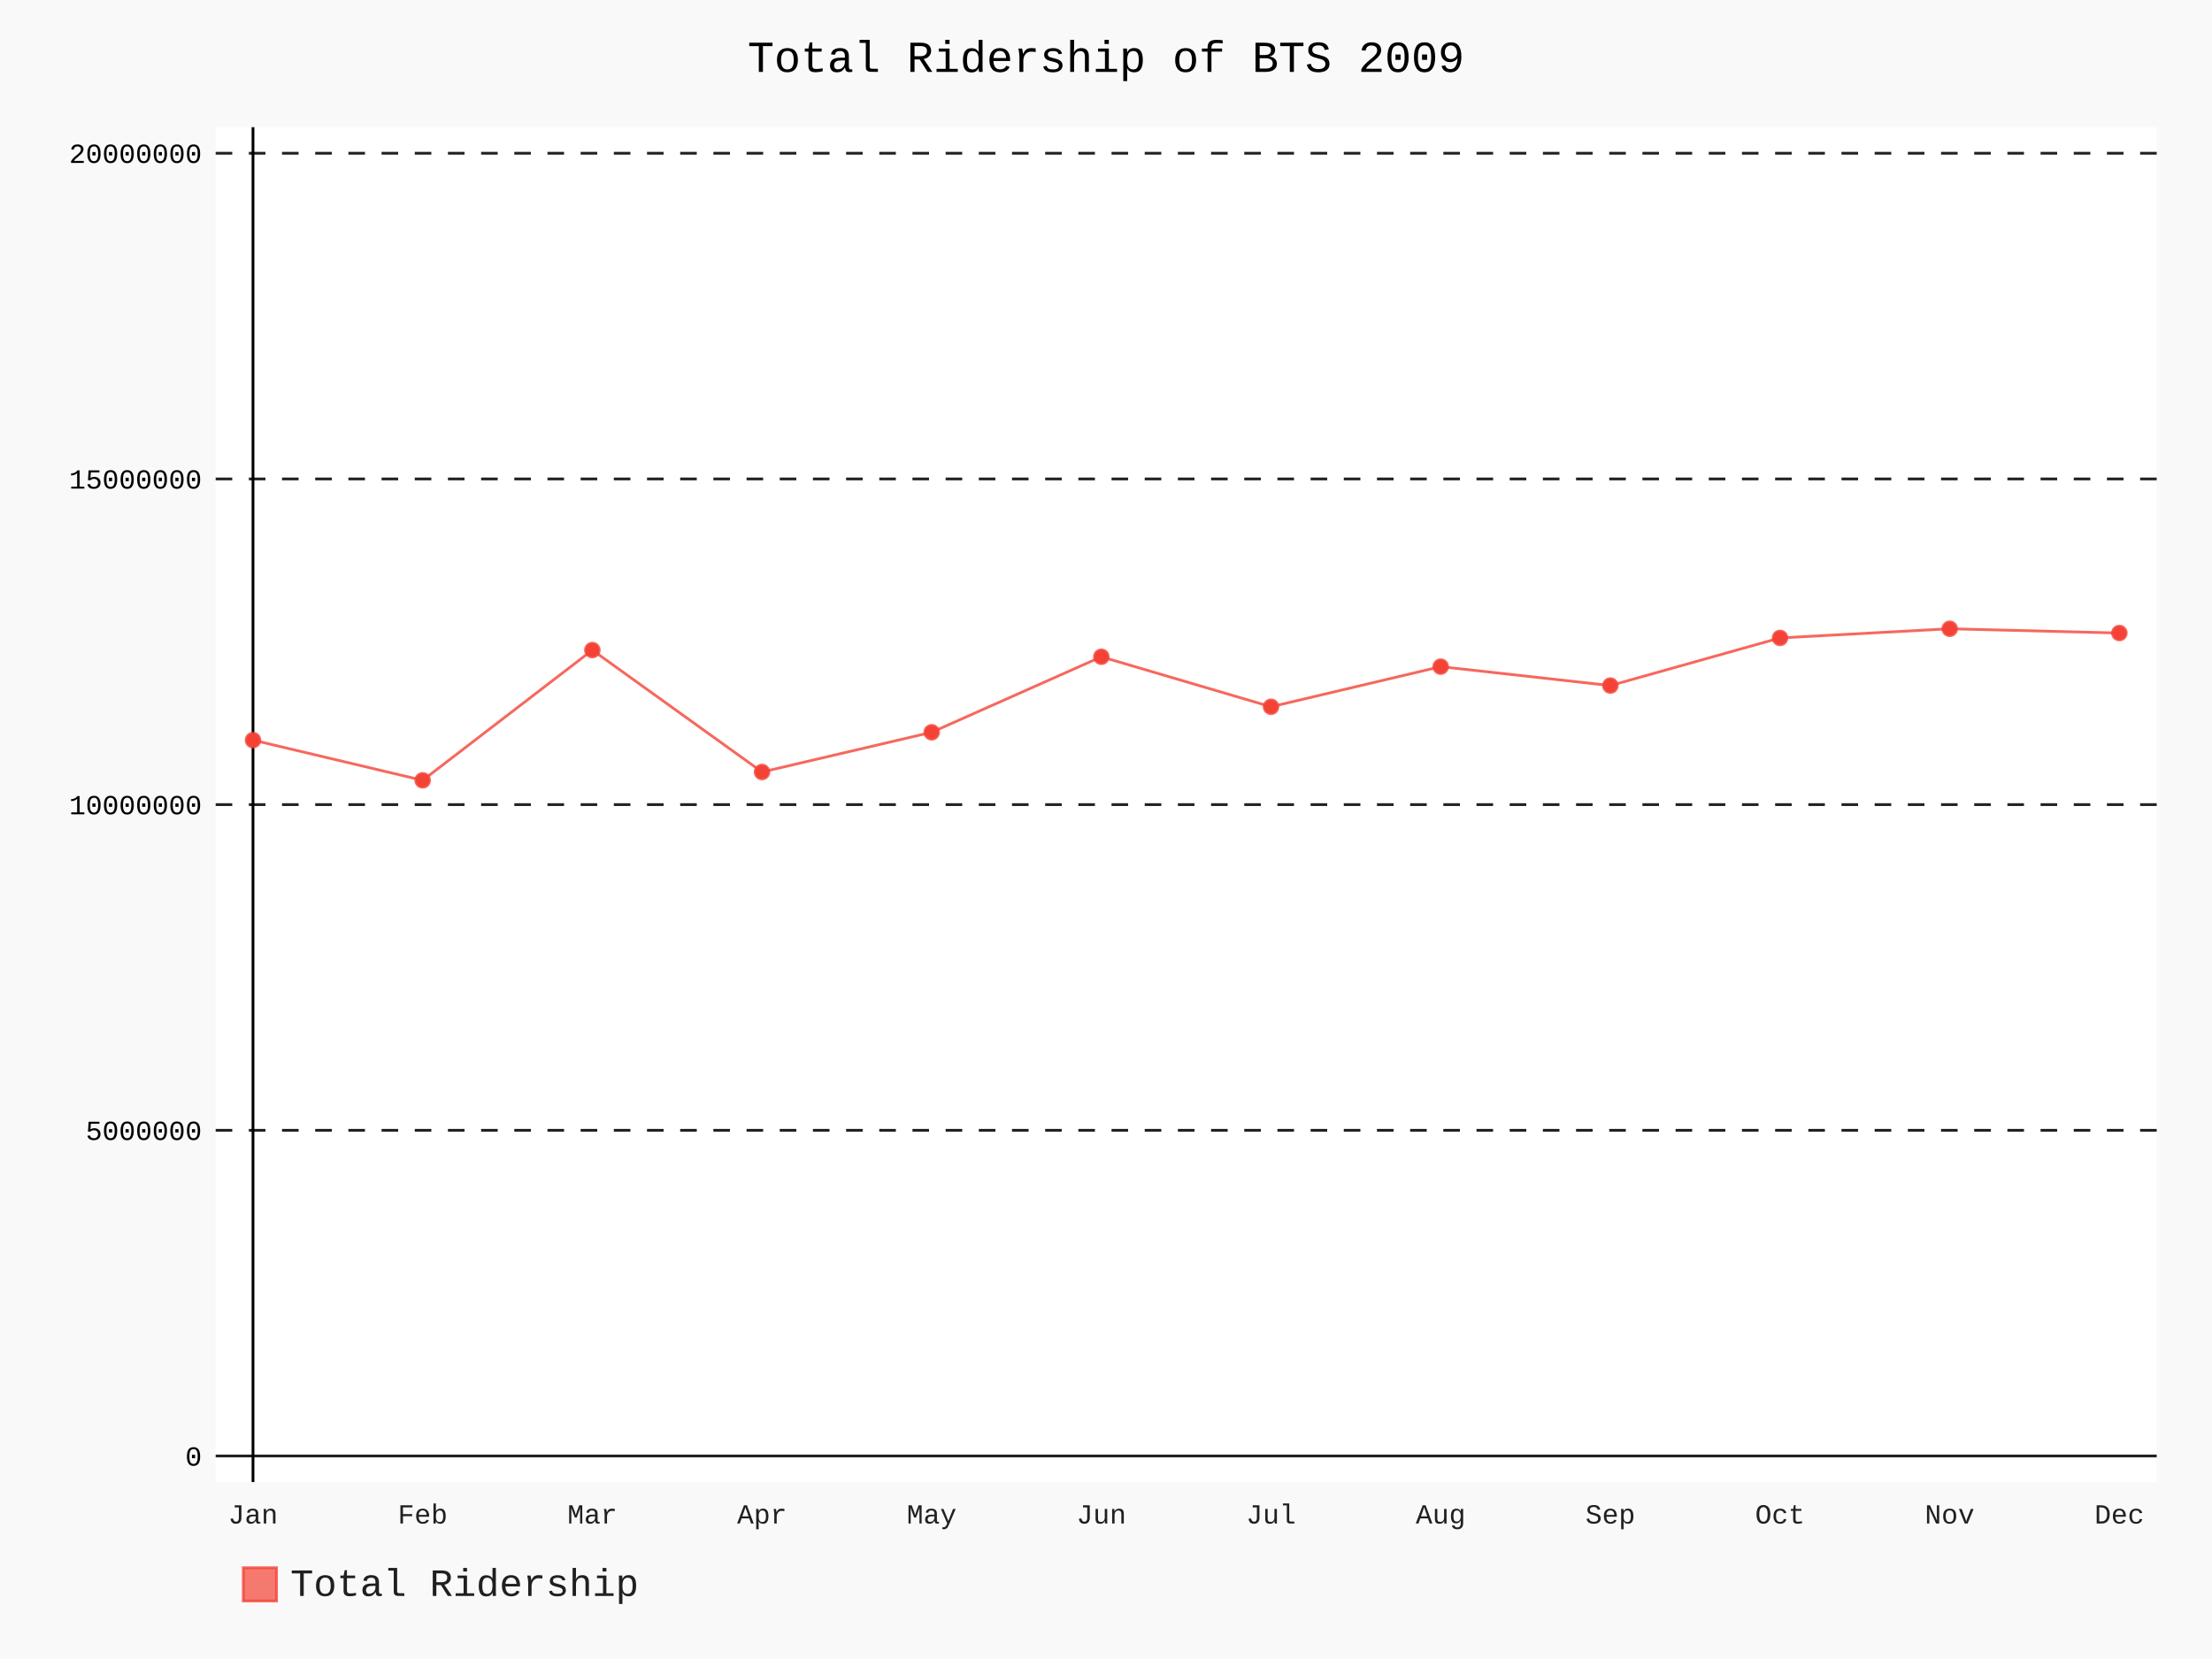
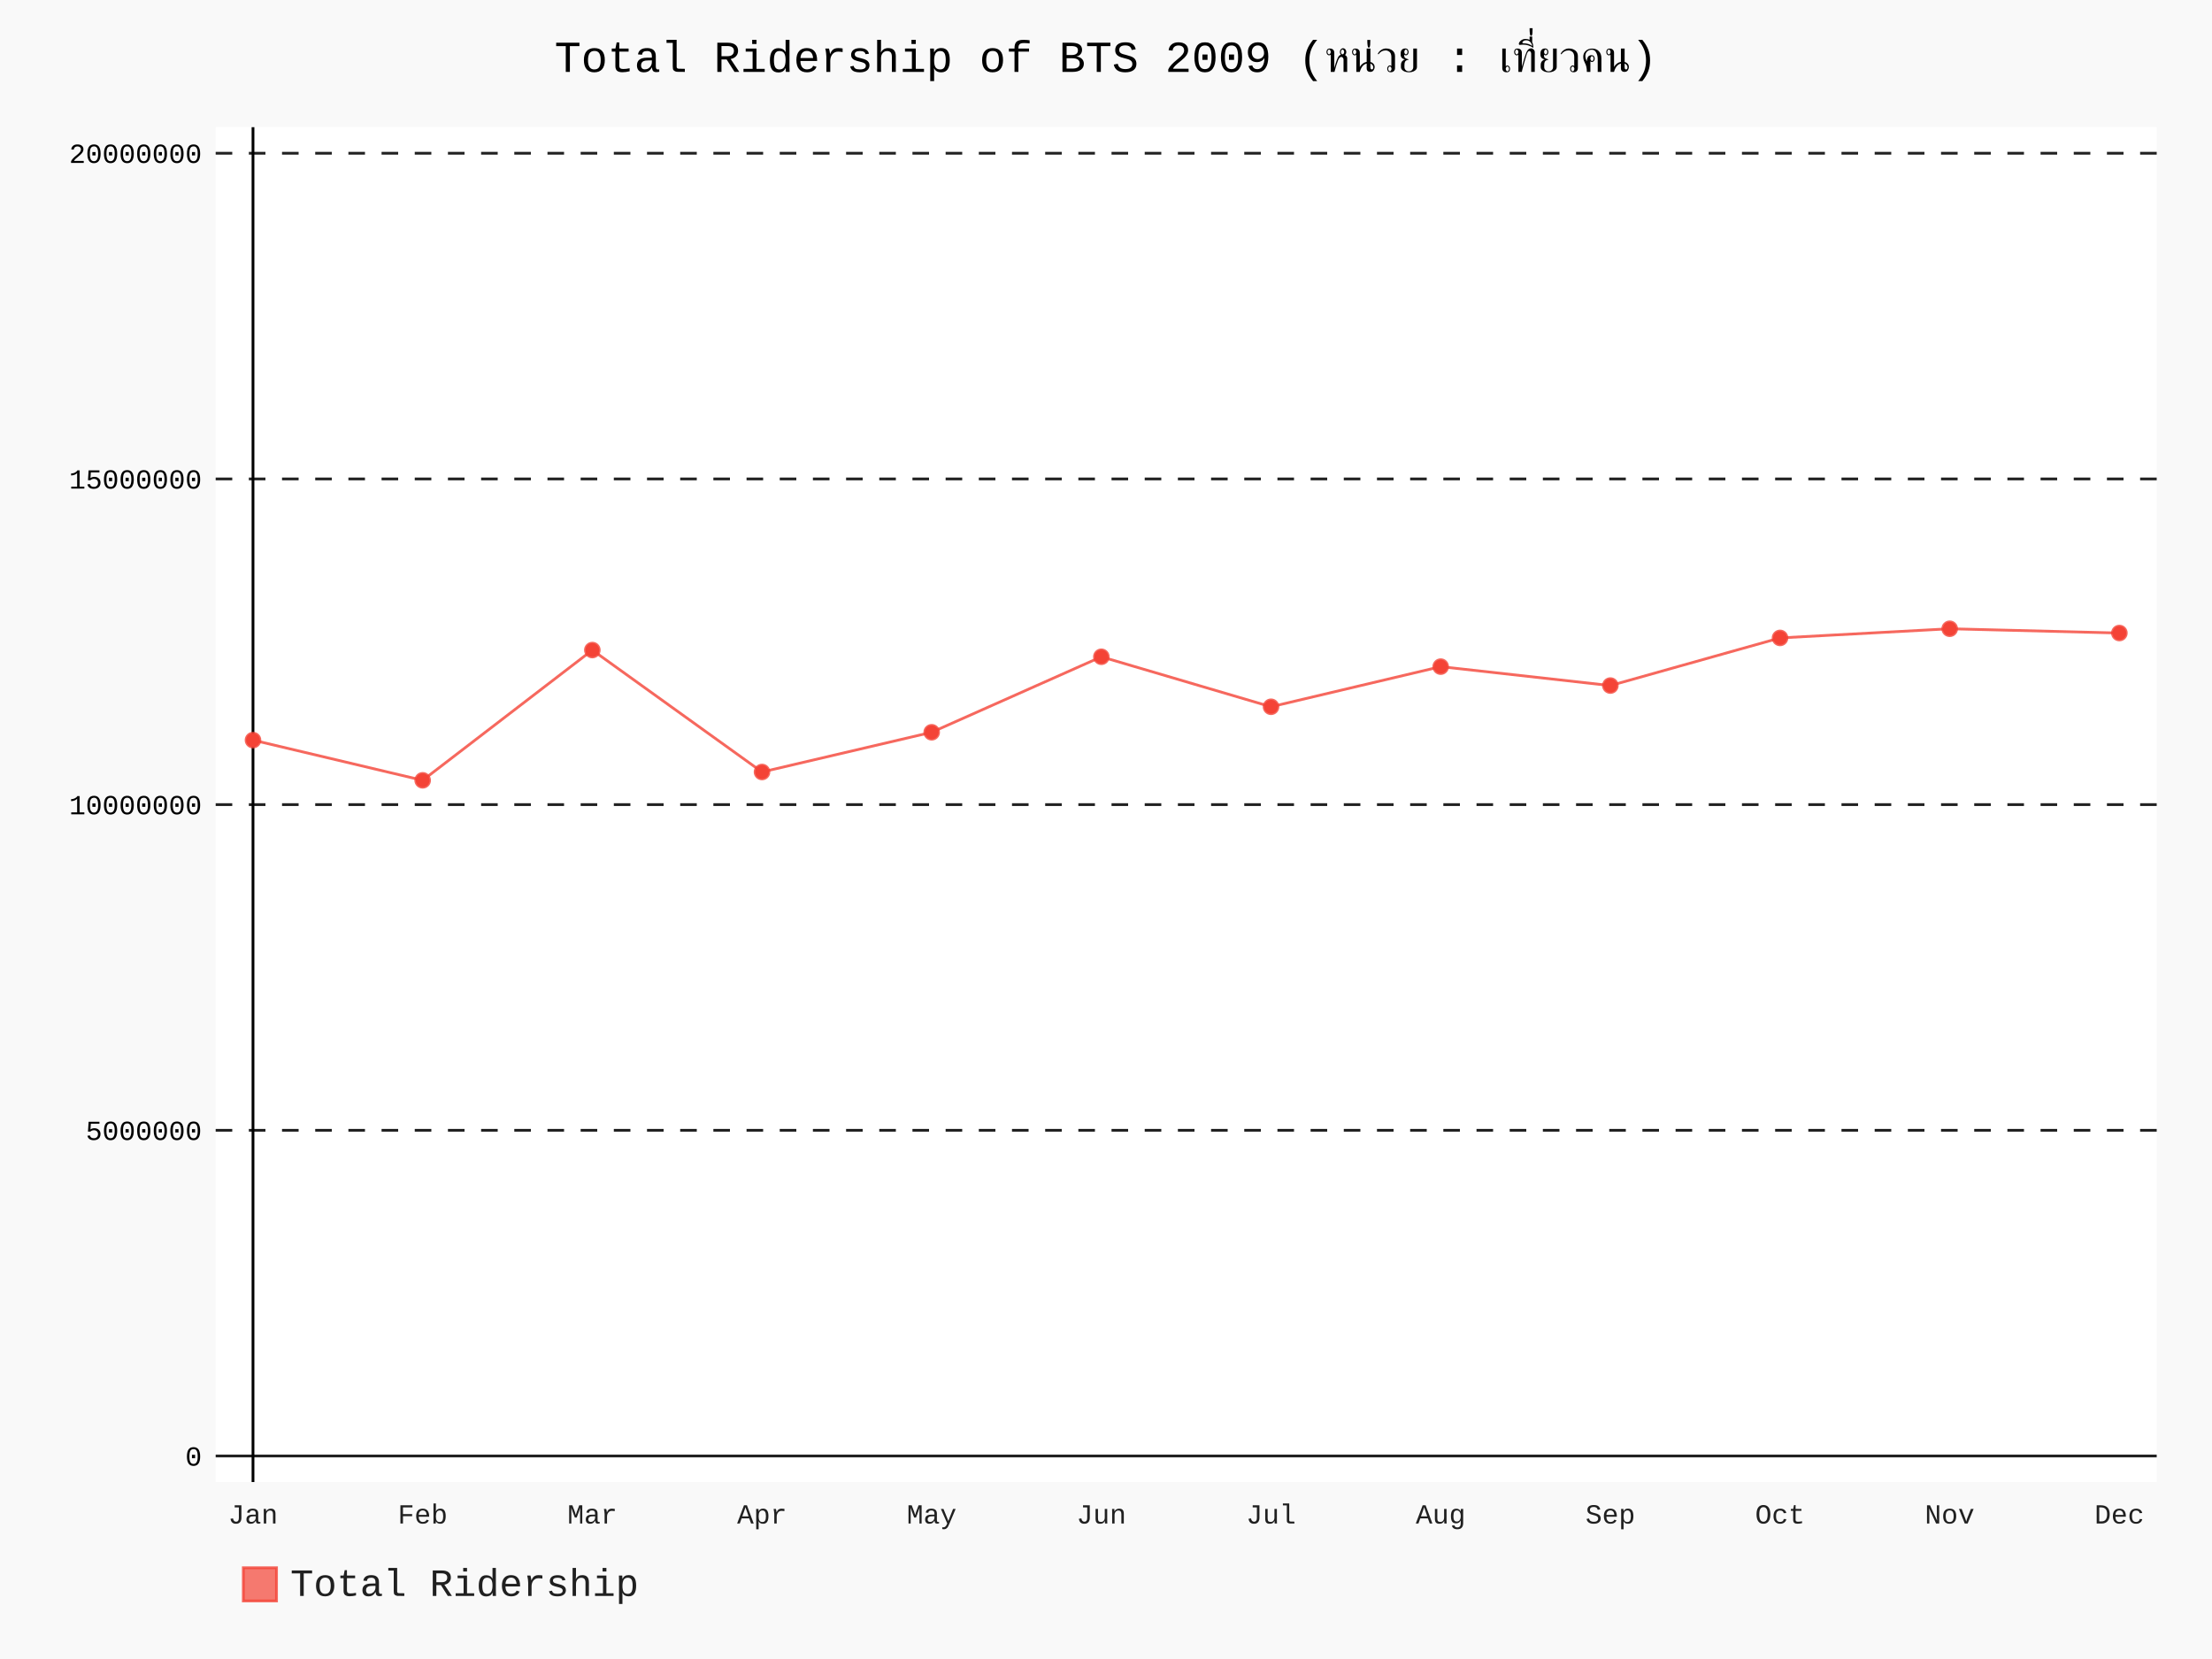
- <svg xmlns="http://www.w3.org/2000/svg" class="pygal-chart" id="chart-080fa3e5-e5fb-40ae-8518-1f194a77cadb" viewBox="0 0 800 600">
+ <svg xmlns="http://www.w3.org/2000/svg" class="pygal-chart" id="chart-2085ce1f-98eb-43c8-b018-0b450fd1c3a9" viewBox="0 0 800 600">
  <defs>
-     <style type="text/css">#chart-080fa3e5-e5fb-40ae-8518-1f194a77cadb{-webkit-user-select:none;-webkit-font-smoothing:antialiased;font-family:Consolas,"Liberation Mono",Menlo,Courier,monospace}#chart-080fa3e5-e5fb-40ae-8518-1f194a77cadb .title{font-family:Consolas,"Liberation Mono",Menlo,Courier,monospace;font-size:16px}#chart-080fa3e5-e5fb-40ae-8518-1f194a77cadb .legends .legend text{font-family:Consolas,"Liberation Mono",Menlo,Courier,monospace;font-size:14px}#chart-080fa3e5-e5fb-40ae-8518-1f194a77cadb .axis text{font-family:Consolas,"Liberation Mono",Menlo,Courier,monospace;font-size:10px}#chart-080fa3e5-e5fb-40ae-8518-1f194a77cadb .axis text.major{font-family:Consolas,"Liberation Mono",Menlo,Courier,monospace;font-size:10px}#chart-080fa3e5-e5fb-40ae-8518-1f194a77cadb .text-overlay text.value{font-family:Consolas,"Liberation Mono",Menlo,Courier,monospace;font-size:16px}#chart-080fa3e5-e5fb-40ae-8518-1f194a77cadb .text-overlay text.label{font-family:Consolas,"Liberation Mono",Menlo,Courier,monospace;font-size:10px}#chart-080fa3e5-e5fb-40ae-8518-1f194a77cadb .tooltip{font-family:Consolas,"Liberation Mono",Menlo,Courier,monospace;font-size:14px}#chart-080fa3e5-e5fb-40ae-8518-1f194a77cadb text.no_data{font-family:Consolas,"Liberation Mono",Menlo,Courier,monospace;font-size:64px}
- #chart-080fa3e5-e5fb-40ae-8518-1f194a77cadb{background-color:rgba(249,249,249,1)}#chart-080fa3e5-e5fb-40ae-8518-1f194a77cadb path,#chart-080fa3e5-e5fb-40ae-8518-1f194a77cadb line,#chart-080fa3e5-e5fb-40ae-8518-1f194a77cadb rect,#chart-080fa3e5-e5fb-40ae-8518-1f194a77cadb circle{-webkit-transition:150ms;-moz-transition:150ms;transition:150ms}#chart-080fa3e5-e5fb-40ae-8518-1f194a77cadb .graph &gt; .background{fill:rgba(249,249,249,1)}#chart-080fa3e5-e5fb-40ae-8518-1f194a77cadb .plot &gt; .background{fill:rgba(255,255,255,1)}#chart-080fa3e5-e5fb-40ae-8518-1f194a77cadb .graph{fill:rgba(0,0,0,.87)}#chart-080fa3e5-e5fb-40ae-8518-1f194a77cadb text.no_data{fill:rgba(0,0,0,1)}#chart-080fa3e5-e5fb-40ae-8518-1f194a77cadb .title{fill:rgba(0,0,0,1)}#chart-080fa3e5-e5fb-40ae-8518-1f194a77cadb .legends .legend text{fill:rgba(0,0,0,.87)}#chart-080fa3e5-e5fb-40ae-8518-1f194a77cadb .legends .legend:hover text{fill:rgba(0,0,0,1)}#chart-080fa3e5-e5fb-40ae-8518-1f194a77cadb .axis .line{stroke:rgba(0,0,0,1)}#chart-080fa3e5-e5fb-40ae-8518-1f194a77cadb .axis .guide.line{stroke:rgba(0,0,0,.54)}#chart-080fa3e5-e5fb-40ae-8518-1f194a77cadb .axis .major.line{stroke:rgba(0,0,0,.87)}#chart-080fa3e5-e5fb-40ae-8518-1f194a77cadb .axis text.major{fill:rgba(0,0,0,1)}#chart-080fa3e5-e5fb-40ae-8518-1f194a77cadb .axis.y .guides:hover .guide.line,#chart-080fa3e5-e5fb-40ae-8518-1f194a77cadb .line-graph .axis.x .guides:hover .guide.line,#chart-080fa3e5-e5fb-40ae-8518-1f194a77cadb .stackedline-graph .axis.x .guides:hover .guide.line,#chart-080fa3e5-e5fb-40ae-8518-1f194a77cadb .xy-graph .axis.x .guides:hover .guide.line{stroke:rgba(0,0,0,1)}#chart-080fa3e5-e5fb-40ae-8518-1f194a77cadb .axis .guides:hover text{fill:rgba(0,0,0,1)}#chart-080fa3e5-e5fb-40ae-8518-1f194a77cadb .reactive{fill-opacity:.7;stroke-opacity:.8}#chart-080fa3e5-e5fb-40ae-8518-1f194a77cadb .ci{stroke:rgba(0,0,0,.87)}#chart-080fa3e5-e5fb-40ae-8518-1f194a77cadb .reactive.active,#chart-080fa3e5-e5fb-40ae-8518-1f194a77cadb .active .reactive{fill-opacity:.8;stroke-opacity:.9;stroke-width:4}#chart-080fa3e5-e5fb-40ae-8518-1f194a77cadb .ci .reactive.active{stroke-width:1.5}#chart-080fa3e5-e5fb-40ae-8518-1f194a77cadb .series text{fill:rgba(0,0,0,1)}#chart-080fa3e5-e5fb-40ae-8518-1f194a77cadb .tooltip rect{fill:rgba(255,255,255,1);stroke:rgba(0,0,0,1);-webkit-transition:opacity 150ms;-moz-transition:opacity 150ms;transition:opacity 150ms}#chart-080fa3e5-e5fb-40ae-8518-1f194a77cadb .tooltip .label{fill:rgba(0,0,0,.87)}#chart-080fa3e5-e5fb-40ae-8518-1f194a77cadb .tooltip .label{fill:rgba(0,0,0,.87)}#chart-080fa3e5-e5fb-40ae-8518-1f194a77cadb .tooltip .legend{font-size:.8em;fill:rgba(0,0,0,.54)}#chart-080fa3e5-e5fb-40ae-8518-1f194a77cadb .tooltip .x_label{font-size:.6em;fill:rgba(0,0,0,1)}#chart-080fa3e5-e5fb-40ae-8518-1f194a77cadb .tooltip .xlink{font-size:.5em;text-decoration:underline}#chart-080fa3e5-e5fb-40ae-8518-1f194a77cadb .tooltip .value{font-size:1.5em}#chart-080fa3e5-e5fb-40ae-8518-1f194a77cadb .bound{font-size:.5em}#chart-080fa3e5-e5fb-40ae-8518-1f194a77cadb .max-value{font-size:.75em;fill:rgba(0,0,0,.54)}#chart-080fa3e5-e5fb-40ae-8518-1f194a77cadb .map-element{fill:rgba(255,255,255,1);stroke:rgba(0,0,0,.54) !important}#chart-080fa3e5-e5fb-40ae-8518-1f194a77cadb .map-element .reactive{fill-opacity:inherit;stroke-opacity:inherit}#chart-080fa3e5-e5fb-40ae-8518-1f194a77cadb .color-0,#chart-080fa3e5-e5fb-40ae-8518-1f194a77cadb .color-0 a:visited{stroke:#F44336;fill:#F44336}#chart-080fa3e5-e5fb-40ae-8518-1f194a77cadb .text-overlay .color-0 text{fill:black}
- #chart-080fa3e5-e5fb-40ae-8518-1f194a77cadb text.no_data{text-anchor:middle}#chart-080fa3e5-e5fb-40ae-8518-1f194a77cadb .guide.line{fill:none}#chart-080fa3e5-e5fb-40ae-8518-1f194a77cadb .centered{text-anchor:middle}#chart-080fa3e5-e5fb-40ae-8518-1f194a77cadb .title{text-anchor:middle}#chart-080fa3e5-e5fb-40ae-8518-1f194a77cadb .legends .legend text{fill-opacity:1}#chart-080fa3e5-e5fb-40ae-8518-1f194a77cadb .axis.x text{text-anchor:middle}#chart-080fa3e5-e5fb-40ae-8518-1f194a77cadb .axis.x:not(.web) text[transform]{text-anchor:start}#chart-080fa3e5-e5fb-40ae-8518-1f194a77cadb .axis.x:not(.web) text[transform].backwards{text-anchor:end}#chart-080fa3e5-e5fb-40ae-8518-1f194a77cadb .axis.y text{text-anchor:end}#chart-080fa3e5-e5fb-40ae-8518-1f194a77cadb .axis.y text[transform].backwards{text-anchor:start}#chart-080fa3e5-e5fb-40ae-8518-1f194a77cadb .axis.y2 text{text-anchor:start}#chart-080fa3e5-e5fb-40ae-8518-1f194a77cadb .axis.y2 text[transform].backwards{text-anchor:end}#chart-080fa3e5-e5fb-40ae-8518-1f194a77cadb .axis .guide.line{stroke-dasharray:4,4}#chart-080fa3e5-e5fb-40ae-8518-1f194a77cadb .axis .major.guide.line{stroke-dasharray:6,6}#chart-080fa3e5-e5fb-40ae-8518-1f194a77cadb .horizontal .axis.y .guide.line,#chart-080fa3e5-e5fb-40ae-8518-1f194a77cadb .horizontal .axis.y2 .guide.line,#chart-080fa3e5-e5fb-40ae-8518-1f194a77cadb .vertical .axis.x .guide.line{opacity:0}#chart-080fa3e5-e5fb-40ae-8518-1f194a77cadb .horizontal .axis.always_show .guide.line,#chart-080fa3e5-e5fb-40ae-8518-1f194a77cadb .vertical .axis.always_show .guide.line{opacity:1 !important}#chart-080fa3e5-e5fb-40ae-8518-1f194a77cadb .axis.y .guides:hover .guide.line,#chart-080fa3e5-e5fb-40ae-8518-1f194a77cadb .axis.y2 .guides:hover .guide.line,#chart-080fa3e5-e5fb-40ae-8518-1f194a77cadb .axis.x .guides:hover .guide.line{opacity:1}#chart-080fa3e5-e5fb-40ae-8518-1f194a77cadb .axis .guides:hover text{opacity:1}#chart-080fa3e5-e5fb-40ae-8518-1f194a77cadb .nofill{fill:none}#chart-080fa3e5-e5fb-40ae-8518-1f194a77cadb .subtle-fill{fill-opacity:.2}#chart-080fa3e5-e5fb-40ae-8518-1f194a77cadb .dot{stroke-width:1px;fill-opacity:1}#chart-080fa3e5-e5fb-40ae-8518-1f194a77cadb .dot.active{stroke-width:5px}#chart-080fa3e5-e5fb-40ae-8518-1f194a77cadb .dot.negative{fill:transparent}#chart-080fa3e5-e5fb-40ae-8518-1f194a77cadb text,#chart-080fa3e5-e5fb-40ae-8518-1f194a77cadb tspan{stroke:none !important}#chart-080fa3e5-e5fb-40ae-8518-1f194a77cadb .series text.active{opacity:1}#chart-080fa3e5-e5fb-40ae-8518-1f194a77cadb .tooltip rect{fill-opacity:.95;stroke-width:.5}#chart-080fa3e5-e5fb-40ae-8518-1f194a77cadb .tooltip text{fill-opacity:1}#chart-080fa3e5-e5fb-40ae-8518-1f194a77cadb .showable{visibility:hidden}#chart-080fa3e5-e5fb-40ae-8518-1f194a77cadb .showable.shown{visibility:visible}#chart-080fa3e5-e5fb-40ae-8518-1f194a77cadb .gauge-background{fill:rgba(229,229,229,1);stroke:none}#chart-080fa3e5-e5fb-40ae-8518-1f194a77cadb .bg-lines{stroke:rgba(249,249,249,1);stroke-width:2px}</style>
+     <style type="text/css">#chart-2085ce1f-98eb-43c8-b018-0b450fd1c3a9{-webkit-user-select:none;-webkit-font-smoothing:antialiased;font-family:Consolas,"Liberation Mono",Menlo,Courier,monospace}#chart-2085ce1f-98eb-43c8-b018-0b450fd1c3a9 .title{font-family:Consolas,"Liberation Mono",Menlo,Courier,monospace;font-size:16px}#chart-2085ce1f-98eb-43c8-b018-0b450fd1c3a9 .legends .legend text{font-family:Consolas,"Liberation Mono",Menlo,Courier,monospace;font-size:14px}#chart-2085ce1f-98eb-43c8-b018-0b450fd1c3a9 .axis text{font-family:Consolas,"Liberation Mono",Menlo,Courier,monospace;font-size:10px}#chart-2085ce1f-98eb-43c8-b018-0b450fd1c3a9 .axis text.major{font-family:Consolas,"Liberation Mono",Menlo,Courier,monospace;font-size:10px}#chart-2085ce1f-98eb-43c8-b018-0b450fd1c3a9 .text-overlay text.value{font-family:Consolas,"Liberation Mono",Menlo,Courier,monospace;font-size:16px}#chart-2085ce1f-98eb-43c8-b018-0b450fd1c3a9 .text-overlay text.label{font-family:Consolas,"Liberation Mono",Menlo,Courier,monospace;font-size:10px}#chart-2085ce1f-98eb-43c8-b018-0b450fd1c3a9 .tooltip{font-family:Consolas,"Liberation Mono",Menlo,Courier,monospace;font-size:14px}#chart-2085ce1f-98eb-43c8-b018-0b450fd1c3a9 text.no_data{font-family:Consolas,"Liberation Mono",Menlo,Courier,monospace;font-size:64px}
+ #chart-2085ce1f-98eb-43c8-b018-0b450fd1c3a9{background-color:rgba(249,249,249,1)}#chart-2085ce1f-98eb-43c8-b018-0b450fd1c3a9 path,#chart-2085ce1f-98eb-43c8-b018-0b450fd1c3a9 line,#chart-2085ce1f-98eb-43c8-b018-0b450fd1c3a9 rect,#chart-2085ce1f-98eb-43c8-b018-0b450fd1c3a9 circle{-webkit-transition:150ms;-moz-transition:150ms;transition:150ms}#chart-2085ce1f-98eb-43c8-b018-0b450fd1c3a9 .graph &gt; .background{fill:rgba(249,249,249,1)}#chart-2085ce1f-98eb-43c8-b018-0b450fd1c3a9 .plot &gt; .background{fill:rgba(255,255,255,1)}#chart-2085ce1f-98eb-43c8-b018-0b450fd1c3a9 .graph{fill:rgba(0,0,0,.87)}#chart-2085ce1f-98eb-43c8-b018-0b450fd1c3a9 text.no_data{fill:rgba(0,0,0,1)}#chart-2085ce1f-98eb-43c8-b018-0b450fd1c3a9 .title{fill:rgba(0,0,0,1)}#chart-2085ce1f-98eb-43c8-b018-0b450fd1c3a9 .legends .legend text{fill:rgba(0,0,0,.87)}#chart-2085ce1f-98eb-43c8-b018-0b450fd1c3a9 .legends .legend:hover text{fill:rgba(0,0,0,1)}#chart-2085ce1f-98eb-43c8-b018-0b450fd1c3a9 .axis .line{stroke:rgba(0,0,0,1)}#chart-2085ce1f-98eb-43c8-b018-0b450fd1c3a9 .axis .guide.line{stroke:rgba(0,0,0,.54)}#chart-2085ce1f-98eb-43c8-b018-0b450fd1c3a9 .axis .major.line{stroke:rgba(0,0,0,.87)}#chart-2085ce1f-98eb-43c8-b018-0b450fd1c3a9 .axis text.major{fill:rgba(0,0,0,1)}#chart-2085ce1f-98eb-43c8-b018-0b450fd1c3a9 .axis.y .guides:hover .guide.line,#chart-2085ce1f-98eb-43c8-b018-0b450fd1c3a9 .line-graph .axis.x .guides:hover .guide.line,#chart-2085ce1f-98eb-43c8-b018-0b450fd1c3a9 .stackedline-graph .axis.x .guides:hover .guide.line,#chart-2085ce1f-98eb-43c8-b018-0b450fd1c3a9 .xy-graph .axis.x .guides:hover .guide.line{stroke:rgba(0,0,0,1)}#chart-2085ce1f-98eb-43c8-b018-0b450fd1c3a9 .axis .guides:hover text{fill:rgba(0,0,0,1)}#chart-2085ce1f-98eb-43c8-b018-0b450fd1c3a9 .reactive{fill-opacity:.7;stroke-opacity:.8}#chart-2085ce1f-98eb-43c8-b018-0b450fd1c3a9 .ci{stroke:rgba(0,0,0,.87)}#chart-2085ce1f-98eb-43c8-b018-0b450fd1c3a9 .reactive.active,#chart-2085ce1f-98eb-43c8-b018-0b450fd1c3a9 .active .reactive{fill-opacity:.8;stroke-opacity:.9;stroke-width:4}#chart-2085ce1f-98eb-43c8-b018-0b450fd1c3a9 .ci .reactive.active{stroke-width:1.5}#chart-2085ce1f-98eb-43c8-b018-0b450fd1c3a9 .series text{fill:rgba(0,0,0,1)}#chart-2085ce1f-98eb-43c8-b018-0b450fd1c3a9 .tooltip rect{fill:rgba(255,255,255,1);stroke:rgba(0,0,0,1);-webkit-transition:opacity 150ms;-moz-transition:opacity 150ms;transition:opacity 150ms}#chart-2085ce1f-98eb-43c8-b018-0b450fd1c3a9 .tooltip .label{fill:rgba(0,0,0,.87)}#chart-2085ce1f-98eb-43c8-b018-0b450fd1c3a9 .tooltip .label{fill:rgba(0,0,0,.87)}#chart-2085ce1f-98eb-43c8-b018-0b450fd1c3a9 .tooltip .legend{font-size:.8em;fill:rgba(0,0,0,.54)}#chart-2085ce1f-98eb-43c8-b018-0b450fd1c3a9 .tooltip .x_label{font-size:.6em;fill:rgba(0,0,0,1)}#chart-2085ce1f-98eb-43c8-b018-0b450fd1c3a9 .tooltip .xlink{font-size:.5em;text-decoration:underline}#chart-2085ce1f-98eb-43c8-b018-0b450fd1c3a9 .tooltip .value{font-size:1.5em}#chart-2085ce1f-98eb-43c8-b018-0b450fd1c3a9 .bound{font-size:.5em}#chart-2085ce1f-98eb-43c8-b018-0b450fd1c3a9 .max-value{font-size:.75em;fill:rgba(0,0,0,.54)}#chart-2085ce1f-98eb-43c8-b018-0b450fd1c3a9 .map-element{fill:rgba(255,255,255,1);stroke:rgba(0,0,0,.54) !important}#chart-2085ce1f-98eb-43c8-b018-0b450fd1c3a9 .map-element .reactive{fill-opacity:inherit;stroke-opacity:inherit}#chart-2085ce1f-98eb-43c8-b018-0b450fd1c3a9 .color-0,#chart-2085ce1f-98eb-43c8-b018-0b450fd1c3a9 .color-0 a:visited{stroke:#F44336;fill:#F44336}#chart-2085ce1f-98eb-43c8-b018-0b450fd1c3a9 .text-overlay .color-0 text{fill:black}
+ #chart-2085ce1f-98eb-43c8-b018-0b450fd1c3a9 text.no_data{text-anchor:middle}#chart-2085ce1f-98eb-43c8-b018-0b450fd1c3a9 .guide.line{fill:none}#chart-2085ce1f-98eb-43c8-b018-0b450fd1c3a9 .centered{text-anchor:middle}#chart-2085ce1f-98eb-43c8-b018-0b450fd1c3a9 .title{text-anchor:middle}#chart-2085ce1f-98eb-43c8-b018-0b450fd1c3a9 .legends .legend text{fill-opacity:1}#chart-2085ce1f-98eb-43c8-b018-0b450fd1c3a9 .axis.x text{text-anchor:middle}#chart-2085ce1f-98eb-43c8-b018-0b450fd1c3a9 .axis.x:not(.web) text[transform]{text-anchor:start}#chart-2085ce1f-98eb-43c8-b018-0b450fd1c3a9 .axis.x:not(.web) text[transform].backwards{text-anchor:end}#chart-2085ce1f-98eb-43c8-b018-0b450fd1c3a9 .axis.y text{text-anchor:end}#chart-2085ce1f-98eb-43c8-b018-0b450fd1c3a9 .axis.y text[transform].backwards{text-anchor:start}#chart-2085ce1f-98eb-43c8-b018-0b450fd1c3a9 .axis.y2 text{text-anchor:start}#chart-2085ce1f-98eb-43c8-b018-0b450fd1c3a9 .axis.y2 text[transform].backwards{text-anchor:end}#chart-2085ce1f-98eb-43c8-b018-0b450fd1c3a9 .axis .guide.line{stroke-dasharray:4,4}#chart-2085ce1f-98eb-43c8-b018-0b450fd1c3a9 .axis .major.guide.line{stroke-dasharray:6,6}#chart-2085ce1f-98eb-43c8-b018-0b450fd1c3a9 .horizontal .axis.y .guide.line,#chart-2085ce1f-98eb-43c8-b018-0b450fd1c3a9 .horizontal .axis.y2 .guide.line,#chart-2085ce1f-98eb-43c8-b018-0b450fd1c3a9 .vertical .axis.x .guide.line{opacity:0}#chart-2085ce1f-98eb-43c8-b018-0b450fd1c3a9 .horizontal .axis.always_show .guide.line,#chart-2085ce1f-98eb-43c8-b018-0b450fd1c3a9 .vertical .axis.always_show .guide.line{opacity:1 !important}#chart-2085ce1f-98eb-43c8-b018-0b450fd1c3a9 .axis.y .guides:hover .guide.line,#chart-2085ce1f-98eb-43c8-b018-0b450fd1c3a9 .axis.y2 .guides:hover .guide.line,#chart-2085ce1f-98eb-43c8-b018-0b450fd1c3a9 .axis.x .guides:hover .guide.line{opacity:1}#chart-2085ce1f-98eb-43c8-b018-0b450fd1c3a9 .axis .guides:hover text{opacity:1}#chart-2085ce1f-98eb-43c8-b018-0b450fd1c3a9 .nofill{fill:none}#chart-2085ce1f-98eb-43c8-b018-0b450fd1c3a9 .subtle-fill{fill-opacity:.2}#chart-2085ce1f-98eb-43c8-b018-0b450fd1c3a9 .dot{stroke-width:1px;fill-opacity:1}#chart-2085ce1f-98eb-43c8-b018-0b450fd1c3a9 .dot.active{stroke-width:5px}#chart-2085ce1f-98eb-43c8-b018-0b450fd1c3a9 .dot.negative{fill:transparent}#chart-2085ce1f-98eb-43c8-b018-0b450fd1c3a9 text,#chart-2085ce1f-98eb-43c8-b018-0b450fd1c3a9 tspan{stroke:none !important}#chart-2085ce1f-98eb-43c8-b018-0b450fd1c3a9 .series text.active{opacity:1}#chart-2085ce1f-98eb-43c8-b018-0b450fd1c3a9 .tooltip rect{fill-opacity:.95;stroke-width:.5}#chart-2085ce1f-98eb-43c8-b018-0b450fd1c3a9 .tooltip text{fill-opacity:1}#chart-2085ce1f-98eb-43c8-b018-0b450fd1c3a9 .showable{visibility:hidden}#chart-2085ce1f-98eb-43c8-b018-0b450fd1c3a9 .showable.shown{visibility:visible}#chart-2085ce1f-98eb-43c8-b018-0b450fd1c3a9 .gauge-background{fill:rgba(229,229,229,1);stroke:none}#chart-2085ce1f-98eb-43c8-b018-0b450fd1c3a9 .bg-lines{stroke:rgba(249,249,249,1);stroke-width:2px}</style>
  </defs>
  <g class="graph line-graph vertical">
    <rect class="background" height="600" width="800" x="0" y="0" />
    <g class="plot" transform="translate(78, 46)">
      <rect class="background" height="490.0" width="702.0" x="0" y="0" />
      <g class="axis y always_show">
        <g class="guides">
          <path class="axis major line" d="M0 480.577 h702" />
          <text class="major" x="-5" y="484.077">0</text>
        </g>
        <g class="guides">
          <path class="major guide line" d="M0 362.788 h702" />
          <text class="major" x="-5" y="366.288">5000000</text>
        </g>
        <g class="guides">
          <path class="major guide line" d="M0 245 h702" />
          <text class="major" x="-5" y="248.5">10000000</text>
        </g>
        <g class="guides">
          <path class="major guide line" d="M0 127.212 h702" />
          <text class="major" x="-5" y="130.712">15000000</text>
        </g>
        <g class="guides">
          <path class="major guide line" d="M0 9.423 h702" />
          <text class="major" x="-5" y="12.923">20000000</text>
        </g>
      </g>
      <g class="axis x">
        <g class="guides">
          <path class="line" d="M13.5 0 v490" />
          <text class="" x="13.5" y="505.0">Jan</text>
        </g>
        <g class="guides">
          <path class="guide line" d="M74.864 0 v490" />
          <text class="" x="74.864" y="505.0">Feb</text>
        </g>
        <g class="guides">
          <path class="guide line" d="M136.227 0 v490" />
          <text class="" x="136.227" y="505.0">Mar</text>
        </g>
        <g class="guides">
          <path class="guide line" d="M197.591 0 v490" />
          <text class="" x="197.591" y="505.0">Apr</text>
        </g>
        <g class="guides">
          <path class="guide line" d="M258.955 0 v490" />
          <text class="" x="258.955" y="505.0">May</text>
        </g>
        <g class="guides">
          <path class="guide line" d="M320.318 0 v490" />
          <text class="" x="320.318" y="505.0">Jun</text>
        </g>
        <g class="guides">
          <path class="guide line" d="M381.682 0 v490" />
          <text class="" x="381.682" y="505.0">Jul</text>
        </g>
        <g class="guides">
          <path class="guide line" d="M443.045 0 v490" />
          <text class="" x="443.045" y="505.0">Aug</text>
        </g>
        <g class="guides">
          <path class="guide line" d="M504.409 0 v490" />
          <text class="" x="504.409" y="505.0">Sep</text>
        </g>
        <g class="guides">
          <path class="guide line" d="M565.773 0 v490" />
          <text class="" x="565.773" y="505.0">Oct</text>
        </g>
        <g class="guides">
          <path class="guide line" d="M627.136 0 v490" />
          <text class="" x="627.136" y="505.0">Nov</text>
        </g>
        <g class="guides">
          <path class="guide line" d="M688.5 0 v490" />
          <text class="" x="688.5" y="505.0">Dec</text>
        </g>
      </g>
      <g class="series serie-0 color-0">
        <path class="line reactive nofill" d="M13.5 221.675 L74.864 236.215 136.227 189.106 197.591 233.202 258.955 218.836 320.318 191.533 381.682 209.616 443.045 195.098 504.409 201.945 565.773 184.711 627.136 181.397 688.5 182.945" />
      </g>
    </g>
    <g class="titles">
-       <text class="title plot_title" x="400.0" y="26">Total Ridership of BTS 2009</text>
+       <text class="title plot_title" x="400.0" y="26">Total Ridership of BTS 2009 (หน่วย : เที่ยวคน)</text>
    </g>
    <g class="plot overlay" transform="translate(78, 46)">
      <g class="series serie-0 color-0">
        <g class="dots">
          <circle class="dot reactive tooltip-trigger" cx="13.5" cy="221.675" r="2.5" />
        </g>
        <g class="dots">
          <circle class="dot reactive tooltip-trigger" cx="74.864" cy="236.215" r="2.5" />
        </g>
        <g class="dots">
          <circle class="dot reactive tooltip-trigger" cx="136.227" cy="189.106" r="2.5" />
        </g>
        <g class="dots">
          <circle class="dot reactive tooltip-trigger" cx="197.591" cy="233.202" r="2.5" />
        </g>
        <g class="dots">
          <circle class="dot reactive tooltip-trigger" cx="258.955" cy="218.836" r="2.5" />
        </g>
        <g class="dots">
          <circle class="dot reactive tooltip-trigger" cx="320.318" cy="191.533" r="2.5" />
        </g>
        <g class="dots">
          <circle class="dot reactive tooltip-trigger" cx="381.682" cy="209.616" r="2.5" />
        </g>
        <g class="dots">
          <circle class="dot reactive tooltip-trigger" cx="443.045" cy="195.098" r="2.5" />
        </g>
        <g class="dots">
          <circle class="dot reactive tooltip-trigger" cx="504.409" cy="201.945" r="2.5" />
        </g>
        <g class="dots">
          <circle class="dot reactive tooltip-trigger" cx="565.773" cy="184.711" r="2.5" />
        </g>
        <g class="dots">
          <circle class="dot reactive tooltip-trigger" cx="627.136" cy="181.397" r="2.5" />
        </g>
        <g class="dots">
          <circle class="dot reactive tooltip-trigger" cx="688.5" cy="182.945" r="2.5" />
        </g>
      </g>
    </g>
    <g class="plot text-overlay" transform="translate(78, 46)">
      <g class="series serie-0 color-0" />
    </g>
    <g class="plot tooltip-overlay" transform="translate(78, 46)">
      <g class="tooltip" style="opacity: 0" transform="translate(0 0)">
        <rect class="tooltip-box" height="0" rx="0" ry="0" width="0" />
        <g class="text" />
      </g>
    </g>
    <g class="legends" transform="translate(88, 566)">
      <g class="legend reactive activate-serie" id="activate-serie-0">
        <rect class="color-0 reactive" height="12" width="12" x="0.0" y="1.0" />
        <text x="17.0" y="11.2">Total Ridership</text>
      </g>
    </g>
  </g>
</svg>
